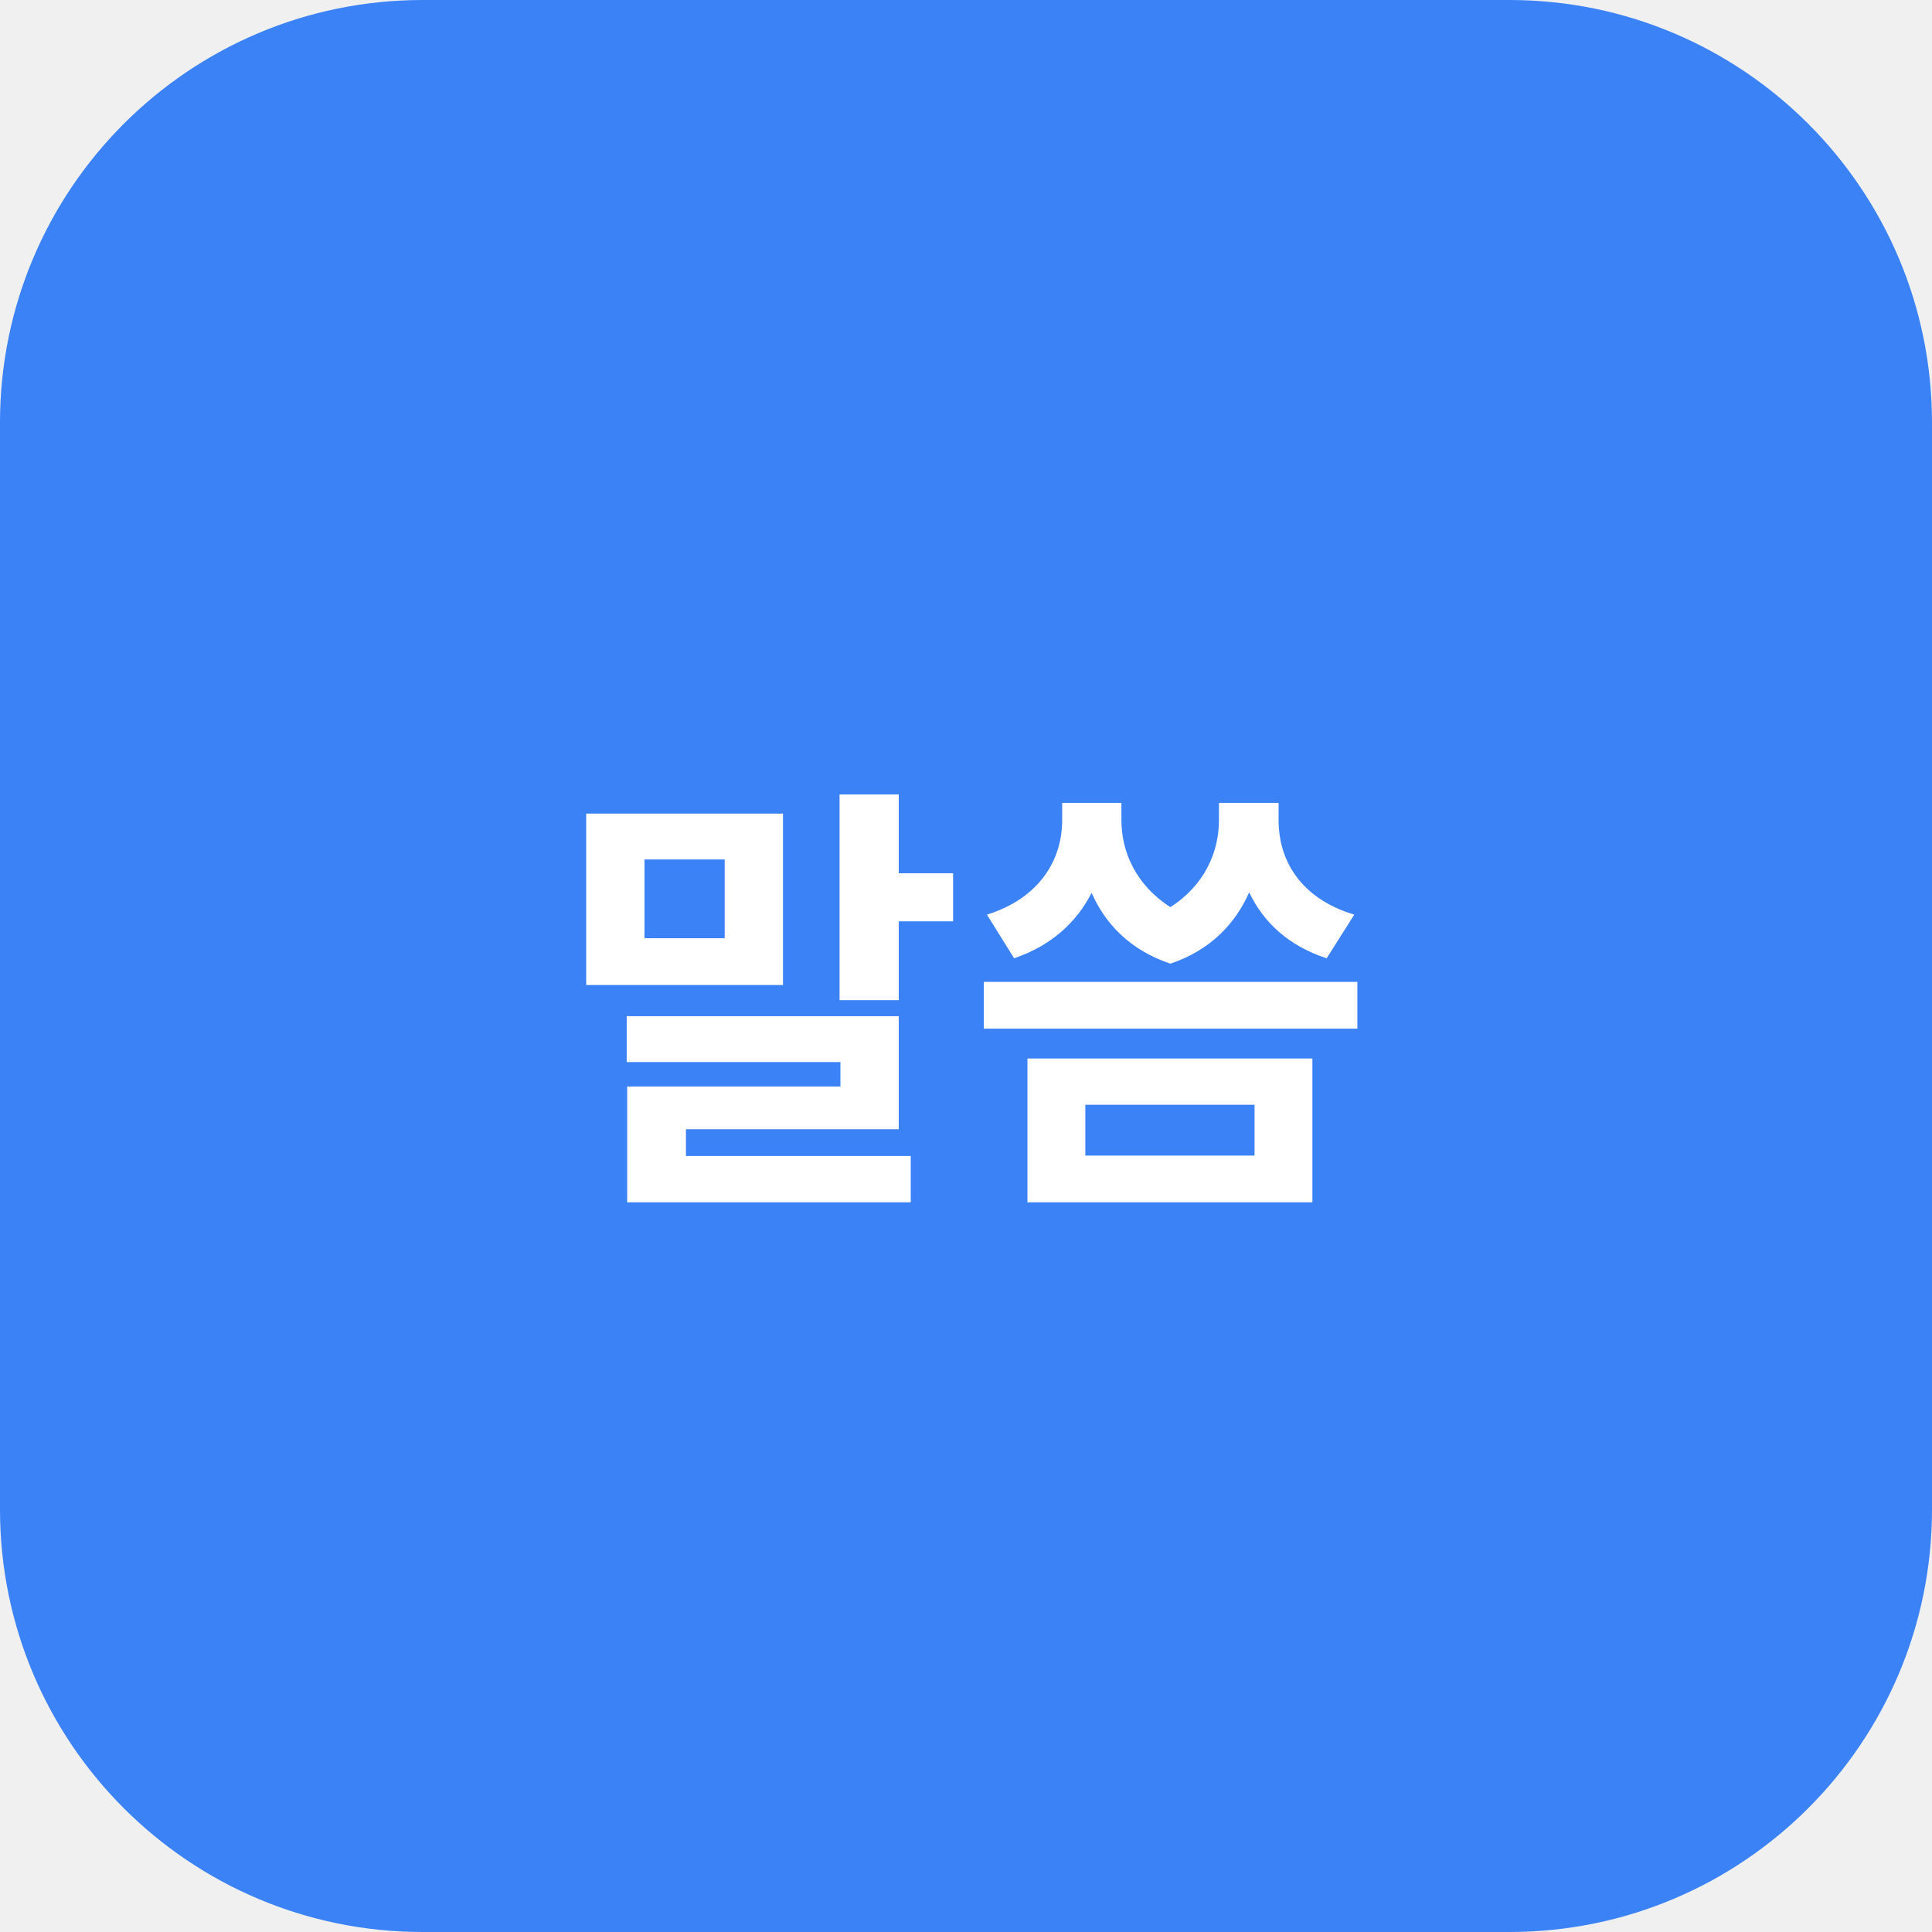
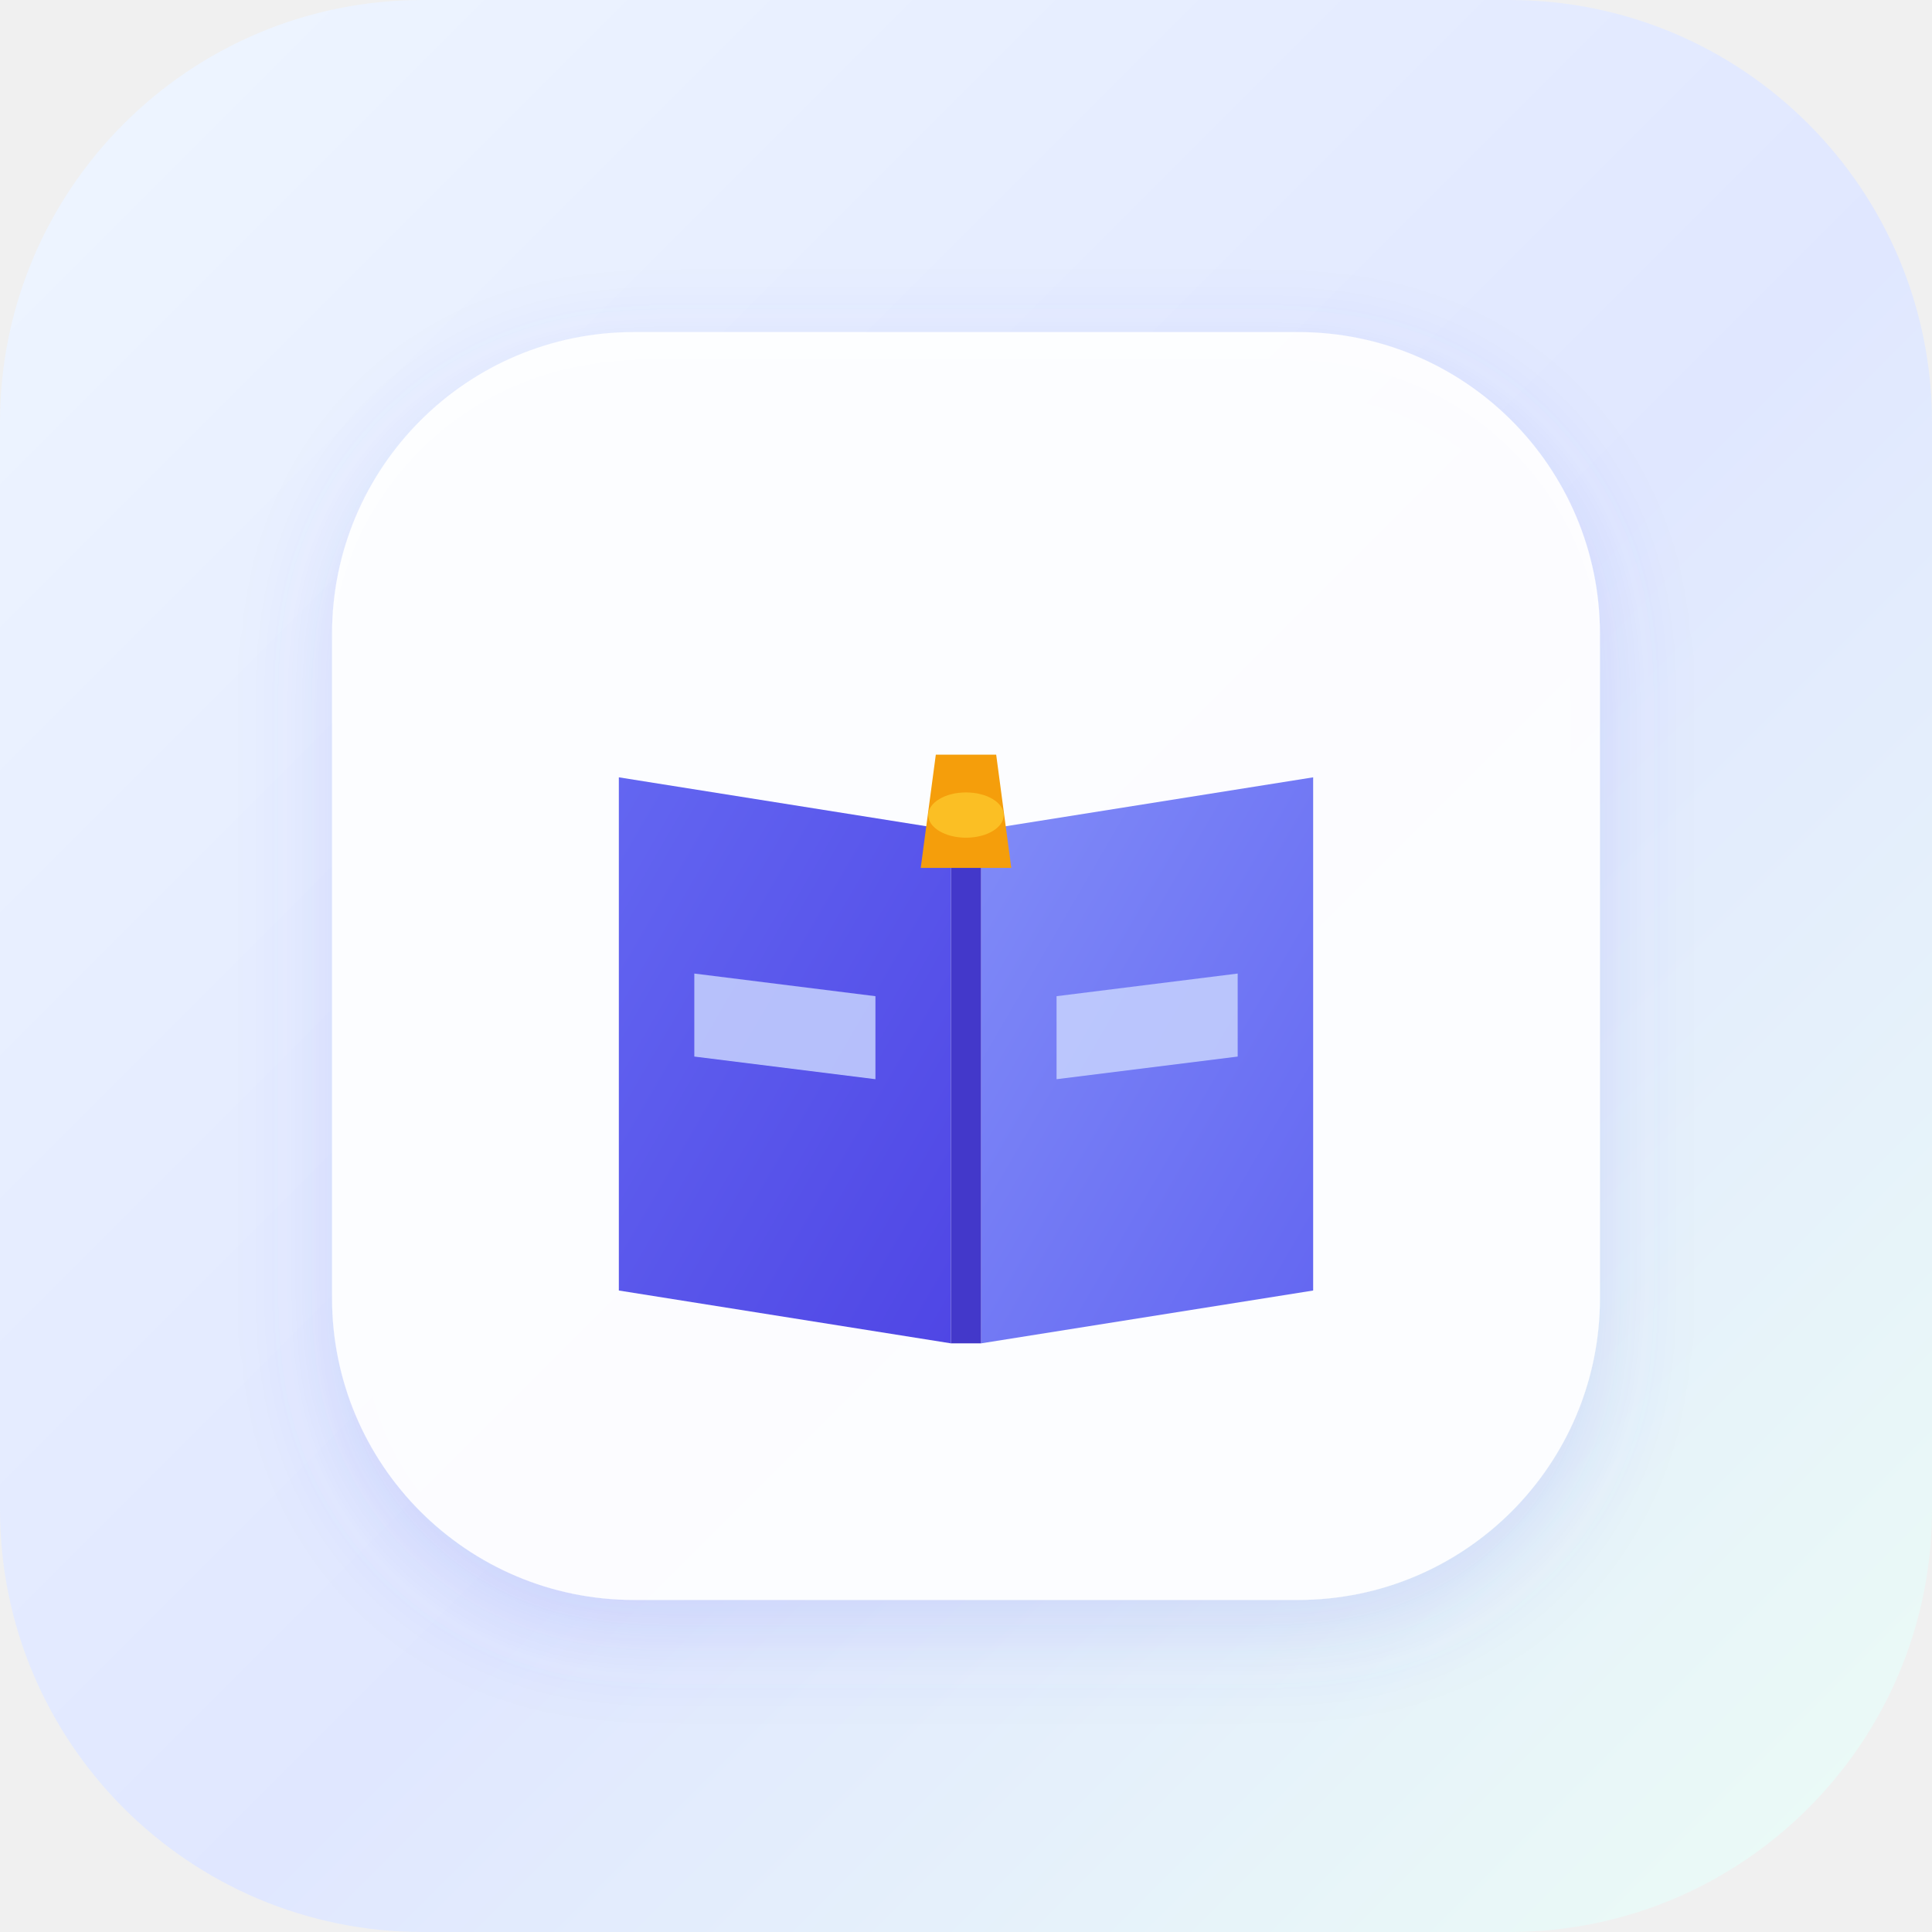
- <svg xmlns="http://www.w3.org/2000/svg" viewBox="0 0 512 512" role="img" aria-label="말씀">
-   <rect width="512" height="512" rx="112" fill="#3b82f6" />
-   <text x="256" y="268" font-size="118" text-anchor="middle" dominant-baseline="middle" fill="#ffffff" font-family="'Apple SD Gothic Neo', 'Malgun Gothic', 'Noto Sans KR', system-ui, sans-serif" font-weight="700">말씀</text>
+ <svg xmlns="http://www.w3.org/2000/svg" viewBox="0 0 512 512" role="img" aria-label="오늘의 말씀">
+   <defs>
+     <linearGradient id="bg" x1="0%" y1="0%" x2="100%" y2="100%">
+       <stop offset="0%" stop-color="#eff6ff" />
+       <stop offset="55%" stop-color="#e0e7ff" />
+       <stop offset="100%" stop-color="#ecfdf5" />
+     </linearGradient>
+     <linearGradient id="book-left" x1="0%" y1="0%" x2="100%" y2="100%">
+       <stop offset="0%" stop-color="#6366f1" />
+       <stop offset="100%" stop-color="#4f46e5" />
+     </linearGradient>
+     <linearGradient id="book-right" x1="0%" y1="0%" x2="100%" y2="100%">
+       <stop offset="0%" stop-color="#818cf8" />
+       <stop offset="100%" stop-color="#6366f1" />
+     </linearGradient>
+     <filter id="soft" x="-20%" y="-20%" width="140%" height="140%">
+       <feDropShadow dx="0" dy="8" stdDeviation="12" flood-color="#6366f1" flood-opacity="0.18" />
+     </filter>
+   </defs>
+   <rect width="512" height="512" rx="112" fill="url(#bg)" />
+   <rect x="88" y="88" width="336" height="336" rx="80" fill="#ffffff" fill-opacity="0.92" filter="url(#soft)" />
+   <g transform="translate(256 278)">
+     <path fill="url(#book-left)" d="M-92 -72 L-4 -58 L-4 78 L-92 64 Z" />
+     <path fill="url(#book-right)" d="M4 -58 L92 -72 L92 64 L4 78 Z" />
+     <path fill="#4338ca" d="M-4 -58 L4 -58 L4 78 L-4 78 Z" />
+     <path fill="#c7d2fe" d="M-72 -20 L-24 -14 L-24 8 L-72 2 Z" opacity="0.85" />
+     <path fill="#c7d2fe" d="M24 -14 L72 -20 L72 2 L24 8 Z" opacity="0.85" />
+     <path fill="#f59e0b" d="M-8 -78 L8 -78 L12 -48 L-12 -48 Z" />
+     <ellipse cx="0" cy="-62" rx="10" ry="6" fill="#fbbf24" />
+   </g>
</svg>
